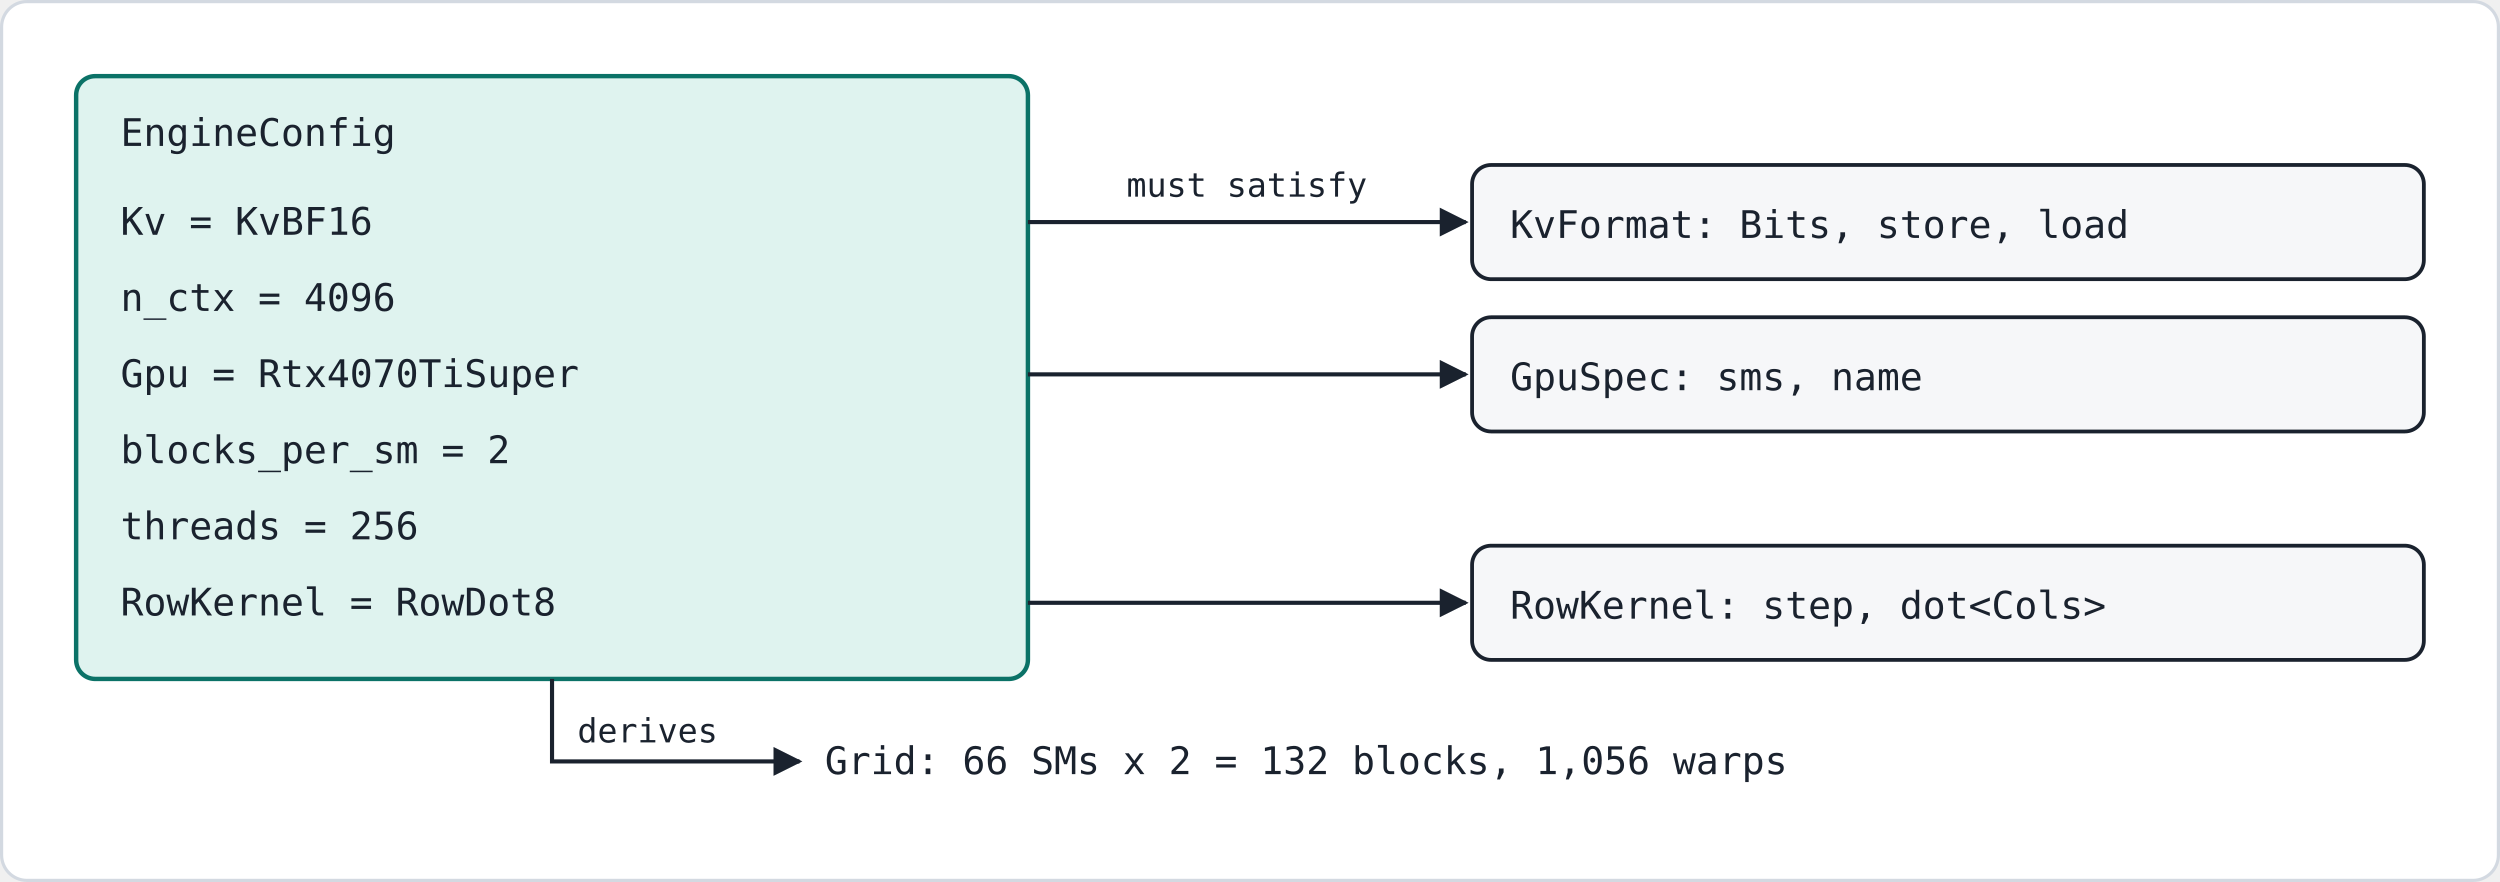
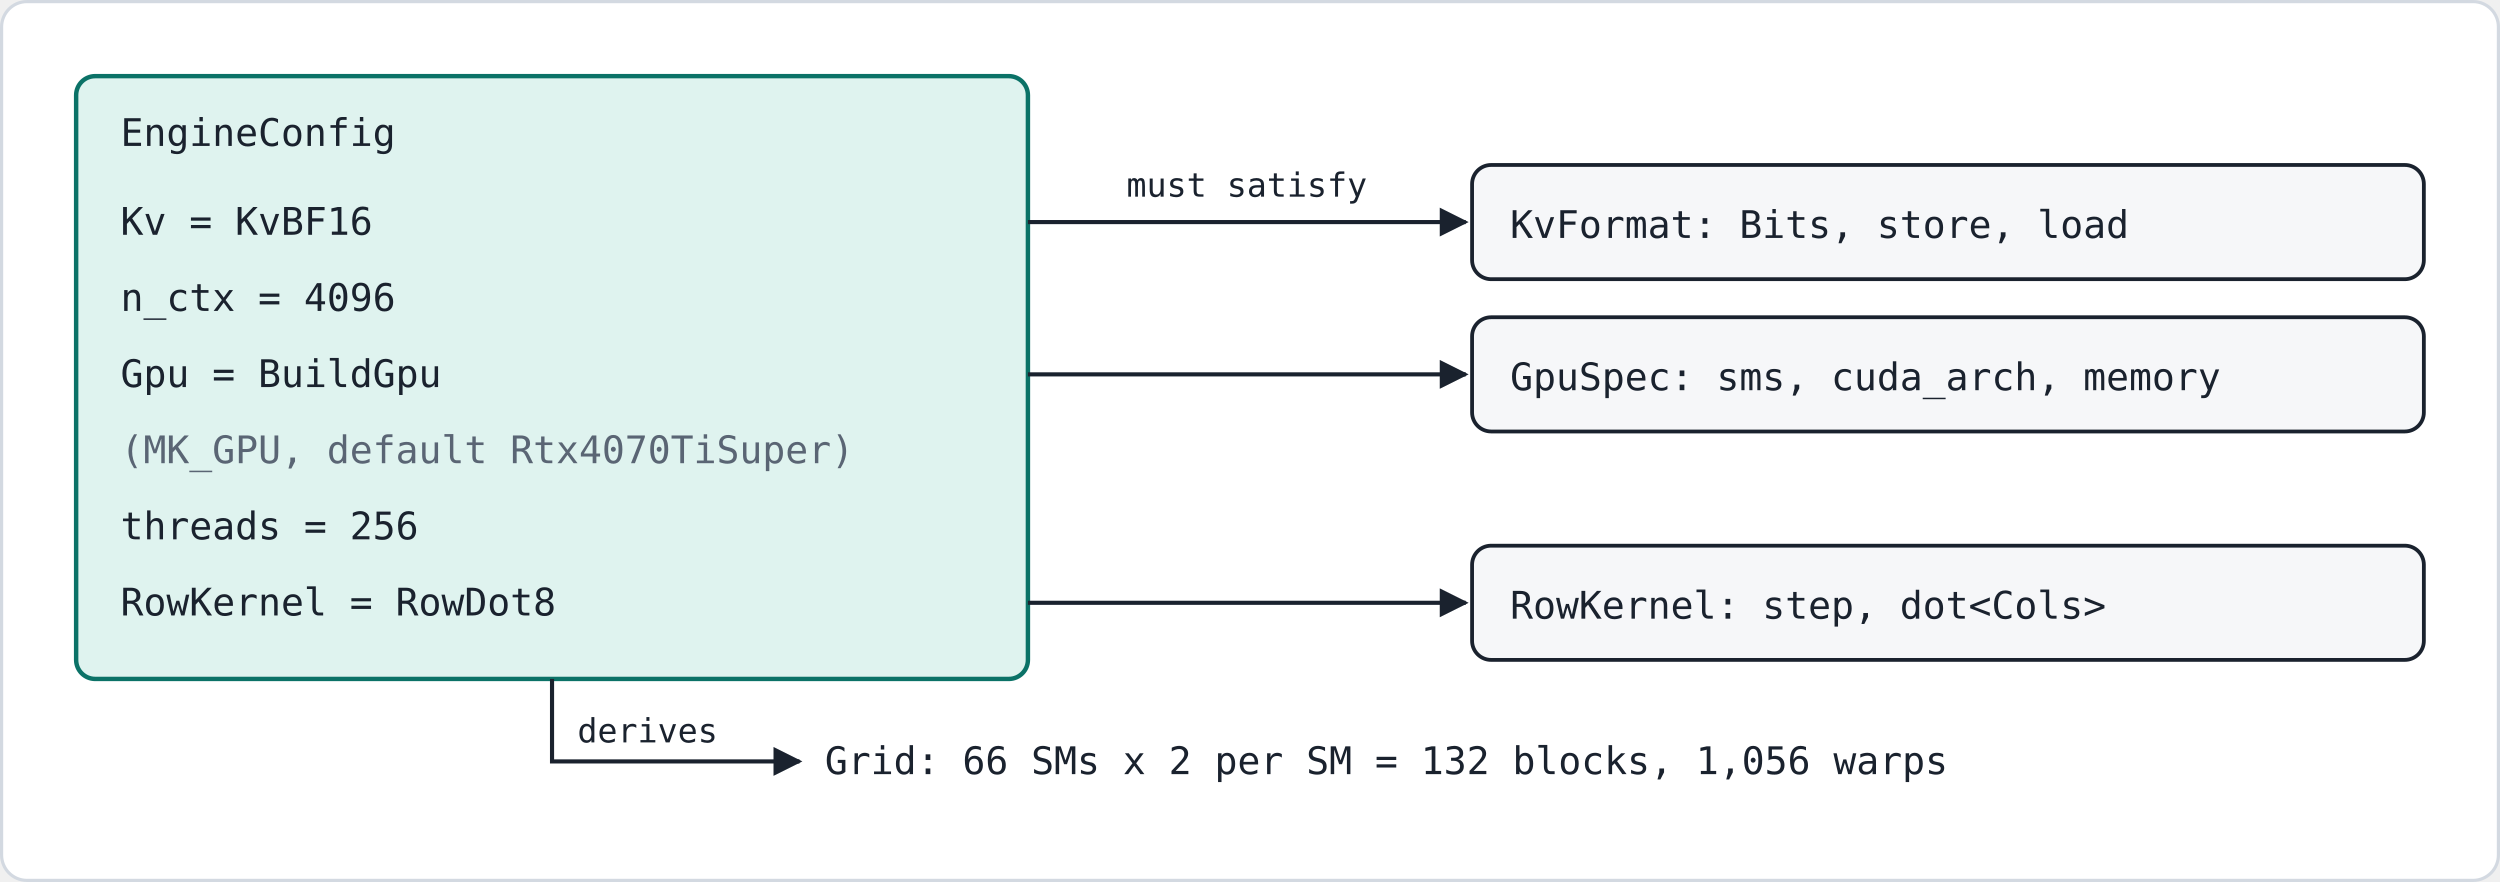
- <svg xmlns="http://www.w3.org/2000/svg" viewBox="-14 -14 788 278" width="788" height="278" role="img" aria-label="EngineConfig has six members; three are types checked by a concept, and the grid is derived from the GPU's SM count.">
+ <svg xmlns="http://www.w3.org/2000/svg" viewBox="-14 -14 788 278" width="788" height="278" role="img" aria-label="EngineConfig has five members; three are types checked by a concept, and the grid is derived from the GPU type's SM count and blocks per SM.">
  <style>
    svg { color: #1a222e; }
    text { font-family: ui-monospace, "SFMono-Regular", "JetBrains Mono", Menlo, Consolas, "DejaVu Sans Mono", monospace; font-size: 12px; fill: #1a222e; }
    .small { font-size: 10.5px; }
    .dim { fill: #5a6574; }
    .box { fill: #f6f7f9; stroke: #1a222e; stroke-width: 1.2; }
    .ctbox { fill: #dff3ef; stroke: #0b7267; stroke-width: 1.4; }
    .rtbox { fill: #fbe6d9; stroke: #b8480f; stroke-width: 1.4; }
    .wire { stroke: #1a222e; stroke-width: 1.3; fill: none; }
    .dash { stroke: #5a6574; stroke-width: 1.2; fill: none; stroke-dasharray: 4 4; }
    .ctfill { fill: #0b7267; } .rtfill { fill: #b8480f; } .mutefill { fill: #d3d9e1; }
    .cttext { fill: #0b7267; } .rttext { fill: #b8480f; }
    .bar { stroke: #1a222e; stroke-width: 3; }
    .card { fill: #ffffff; stroke: #d3d9e1; stroke-width: 1; }
  </style>
  <rect class="card" x="-13.5" y="-13.5" width="787" height="277" rx="8" />
  <defs>
    <marker id="m3" viewBox="0 0 10 10" refX="9" refY="5" markerWidth="7" markerHeight="7" orient="auto">
      <path d="M0 0L10 5L0 10z" fill="#1a222e" />
    </marker>
  </defs>
  <rect class="ctbox" x="10" y="10" width="300" height="190" rx="6" />
  <text x="24" y="32" font-weight="500">EngineConfig</text>
  <text x="24" y="60">Kv            = KvBF16</text>
  <text x="24" y="84">n_ctx         = 4096</text>
-   <text x="24" y="108">Gpu           = Rtx4070TiSuper</text>
-   <text x="24" y="132">blocks_per_sm = 2</text>
+   <text x="24" y="108">Gpu           = BuildGpu</text>
+   <text class="dim" x="24" y="132">  (MK_GPU, default Rtx4070TiSuper)</text>
  <text x="24" y="156">threads       = 256</text>
  <text x="24" y="180">RowKernel     = RowDot8</text>
  <line class="wire" x1="310" y1="56" x2="448" y2="56" marker-end="url(#m3)" />
  <text class="small" x="379" y="48" text-anchor="middle">must satisfy</text>
  <rect class="box" x="450" y="38" width="300" height="36" rx="6" />
  <text x="462" y="61">KvFormat: Bits, store, load</text>
  <line class="wire" x1="310" y1="104" x2="448" y2="104" marker-end="url(#m3)" />
  <rect class="box" x="450" y="86" width="300" height="36" rx="6" />
-   <text x="462" y="109">GpuSpec: sms, name</text>
+   <text x="462" y="109">GpuSpec: sms, cuda_arch, memory</text>
  <line class="wire" x1="310" y1="176" x2="448" y2="176" marker-end="url(#m3)" />
  <rect class="box" x="450" y="158" width="300" height="36" rx="6" />
  <text x="462" y="181">RowKernel: step, dot&lt;Cols&gt;</text>
  <path class="wire" d="M160 200 V226 H238" marker-end="url(#m3)" />
  <text class="small" x="168" y="220">derives</text>
-   <text x="246" y="230">Grid: 66 SMs x 2 = 132 blocks, 1,056 warps</text>
+   <text x="246" y="230">Grid: 66 SMs x 2 per SM = 132 blocks, 1,056 warps</text>
</svg>
